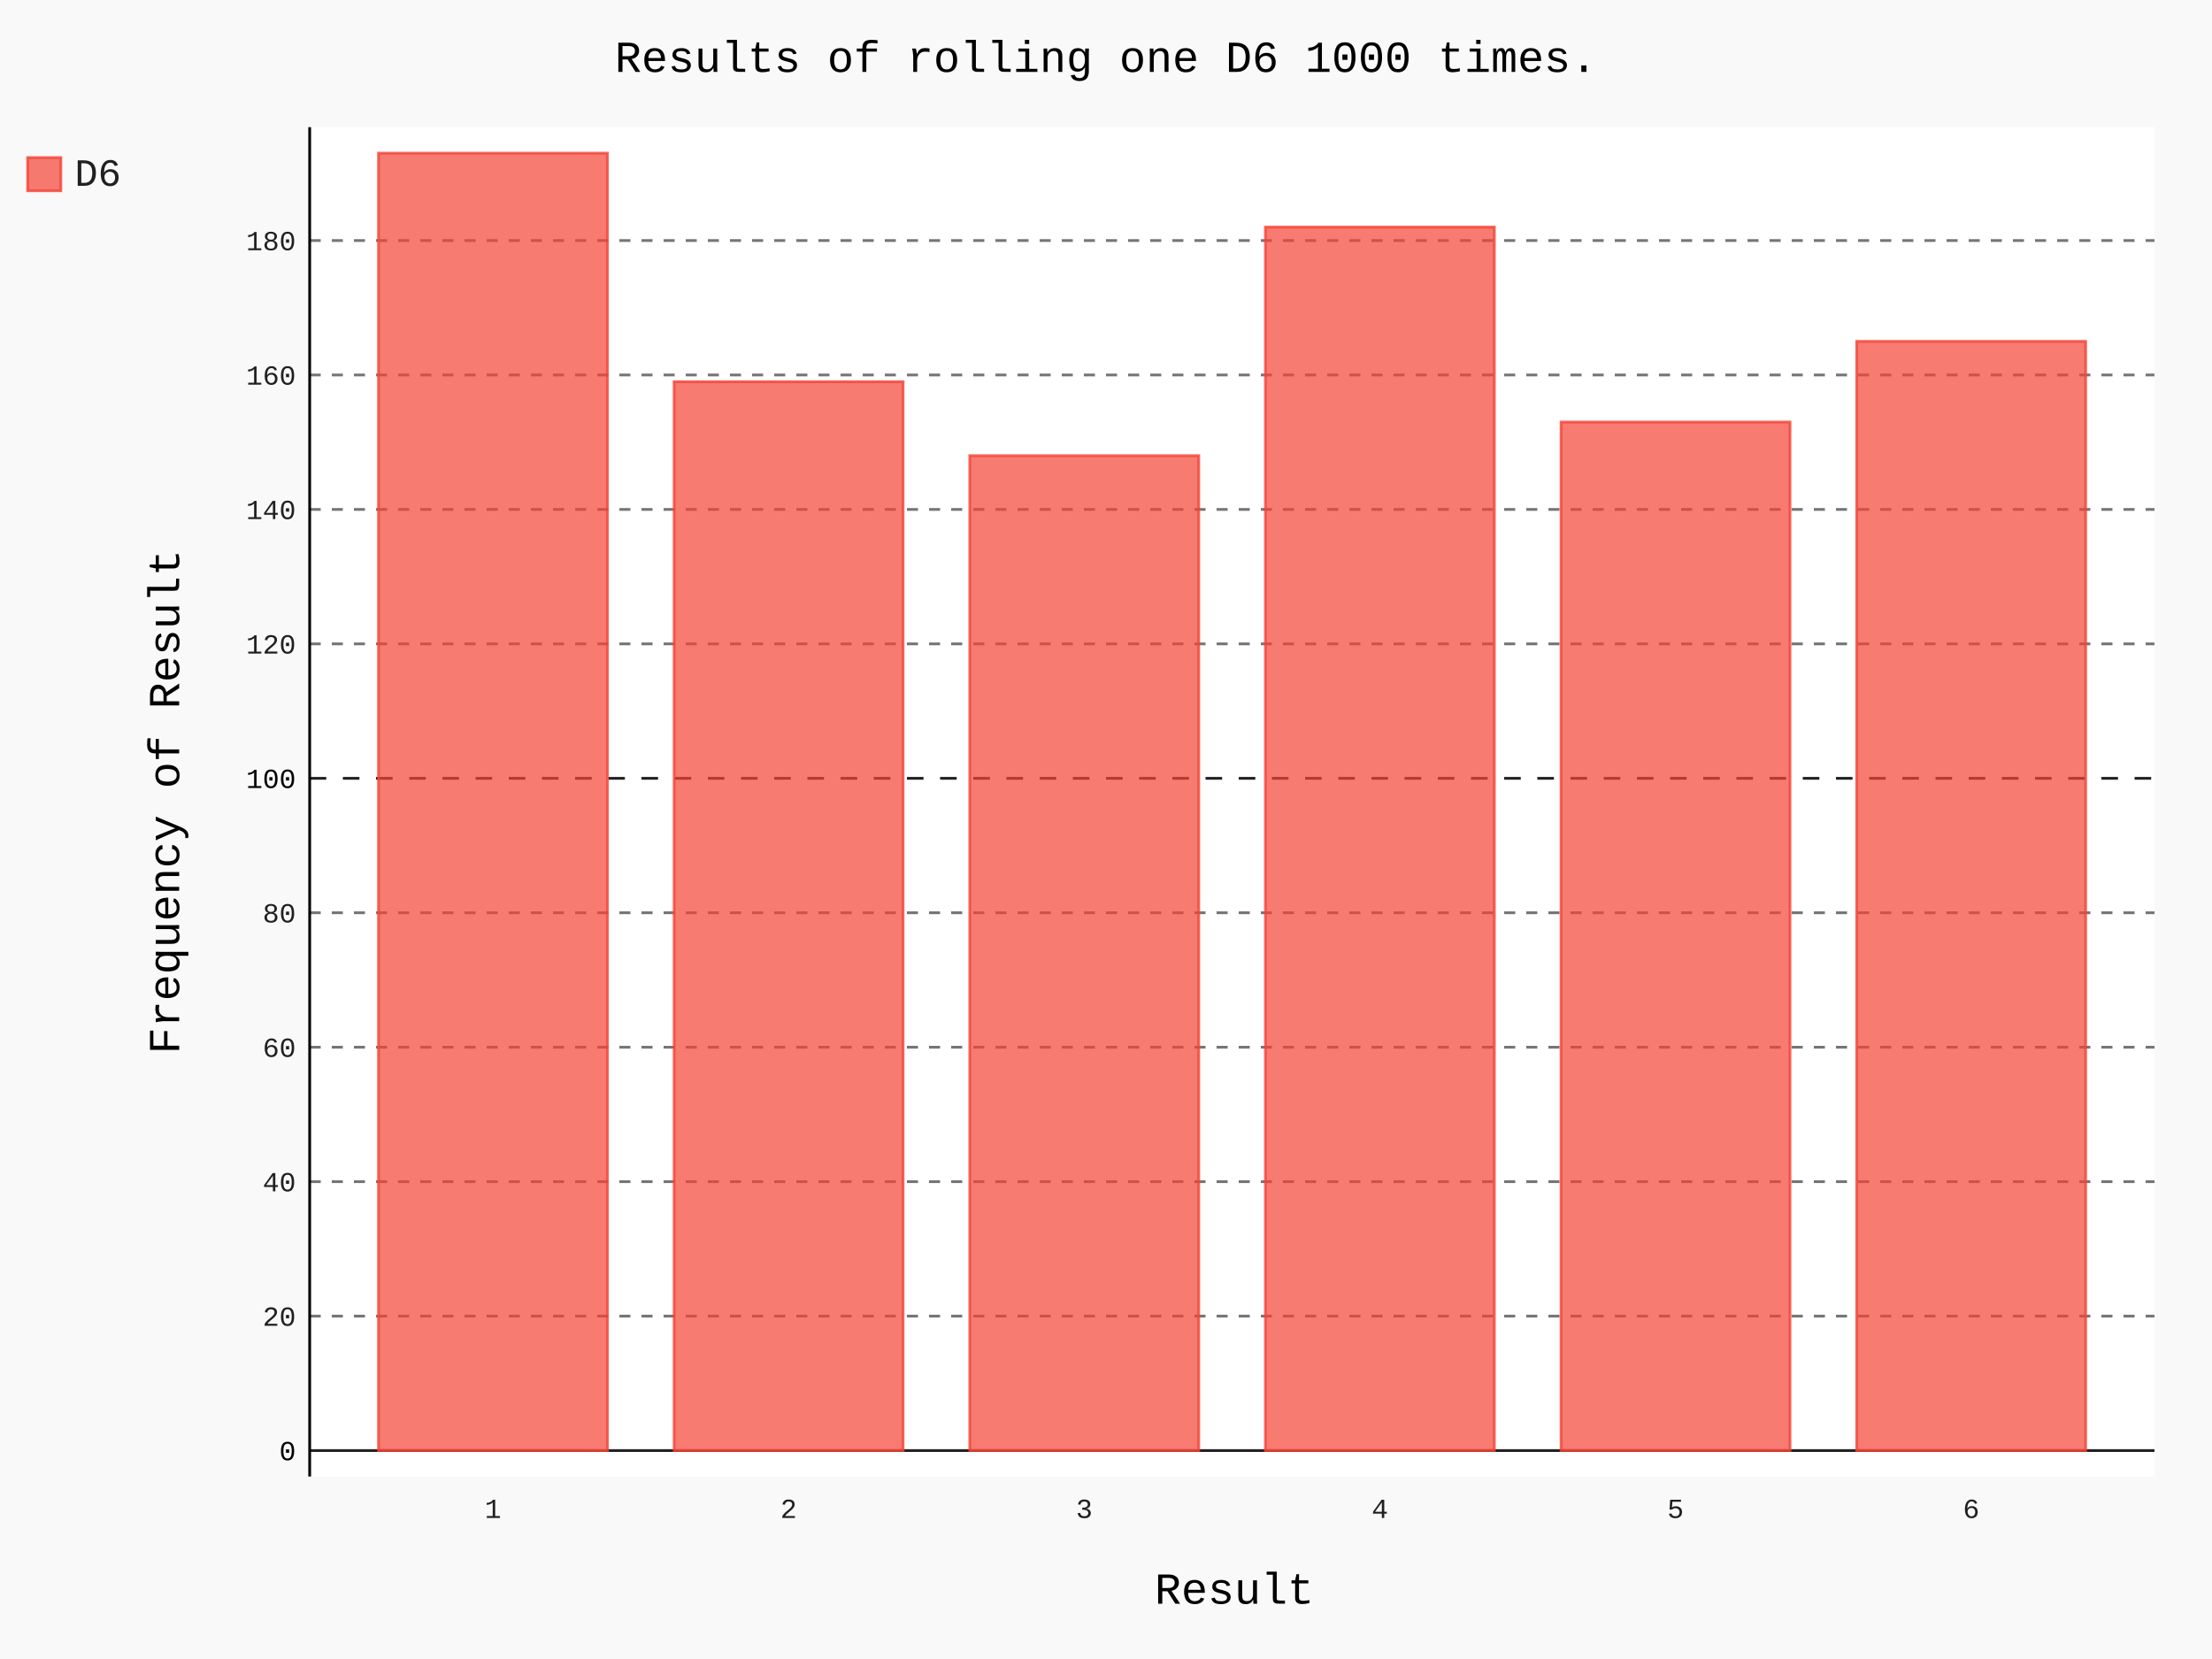
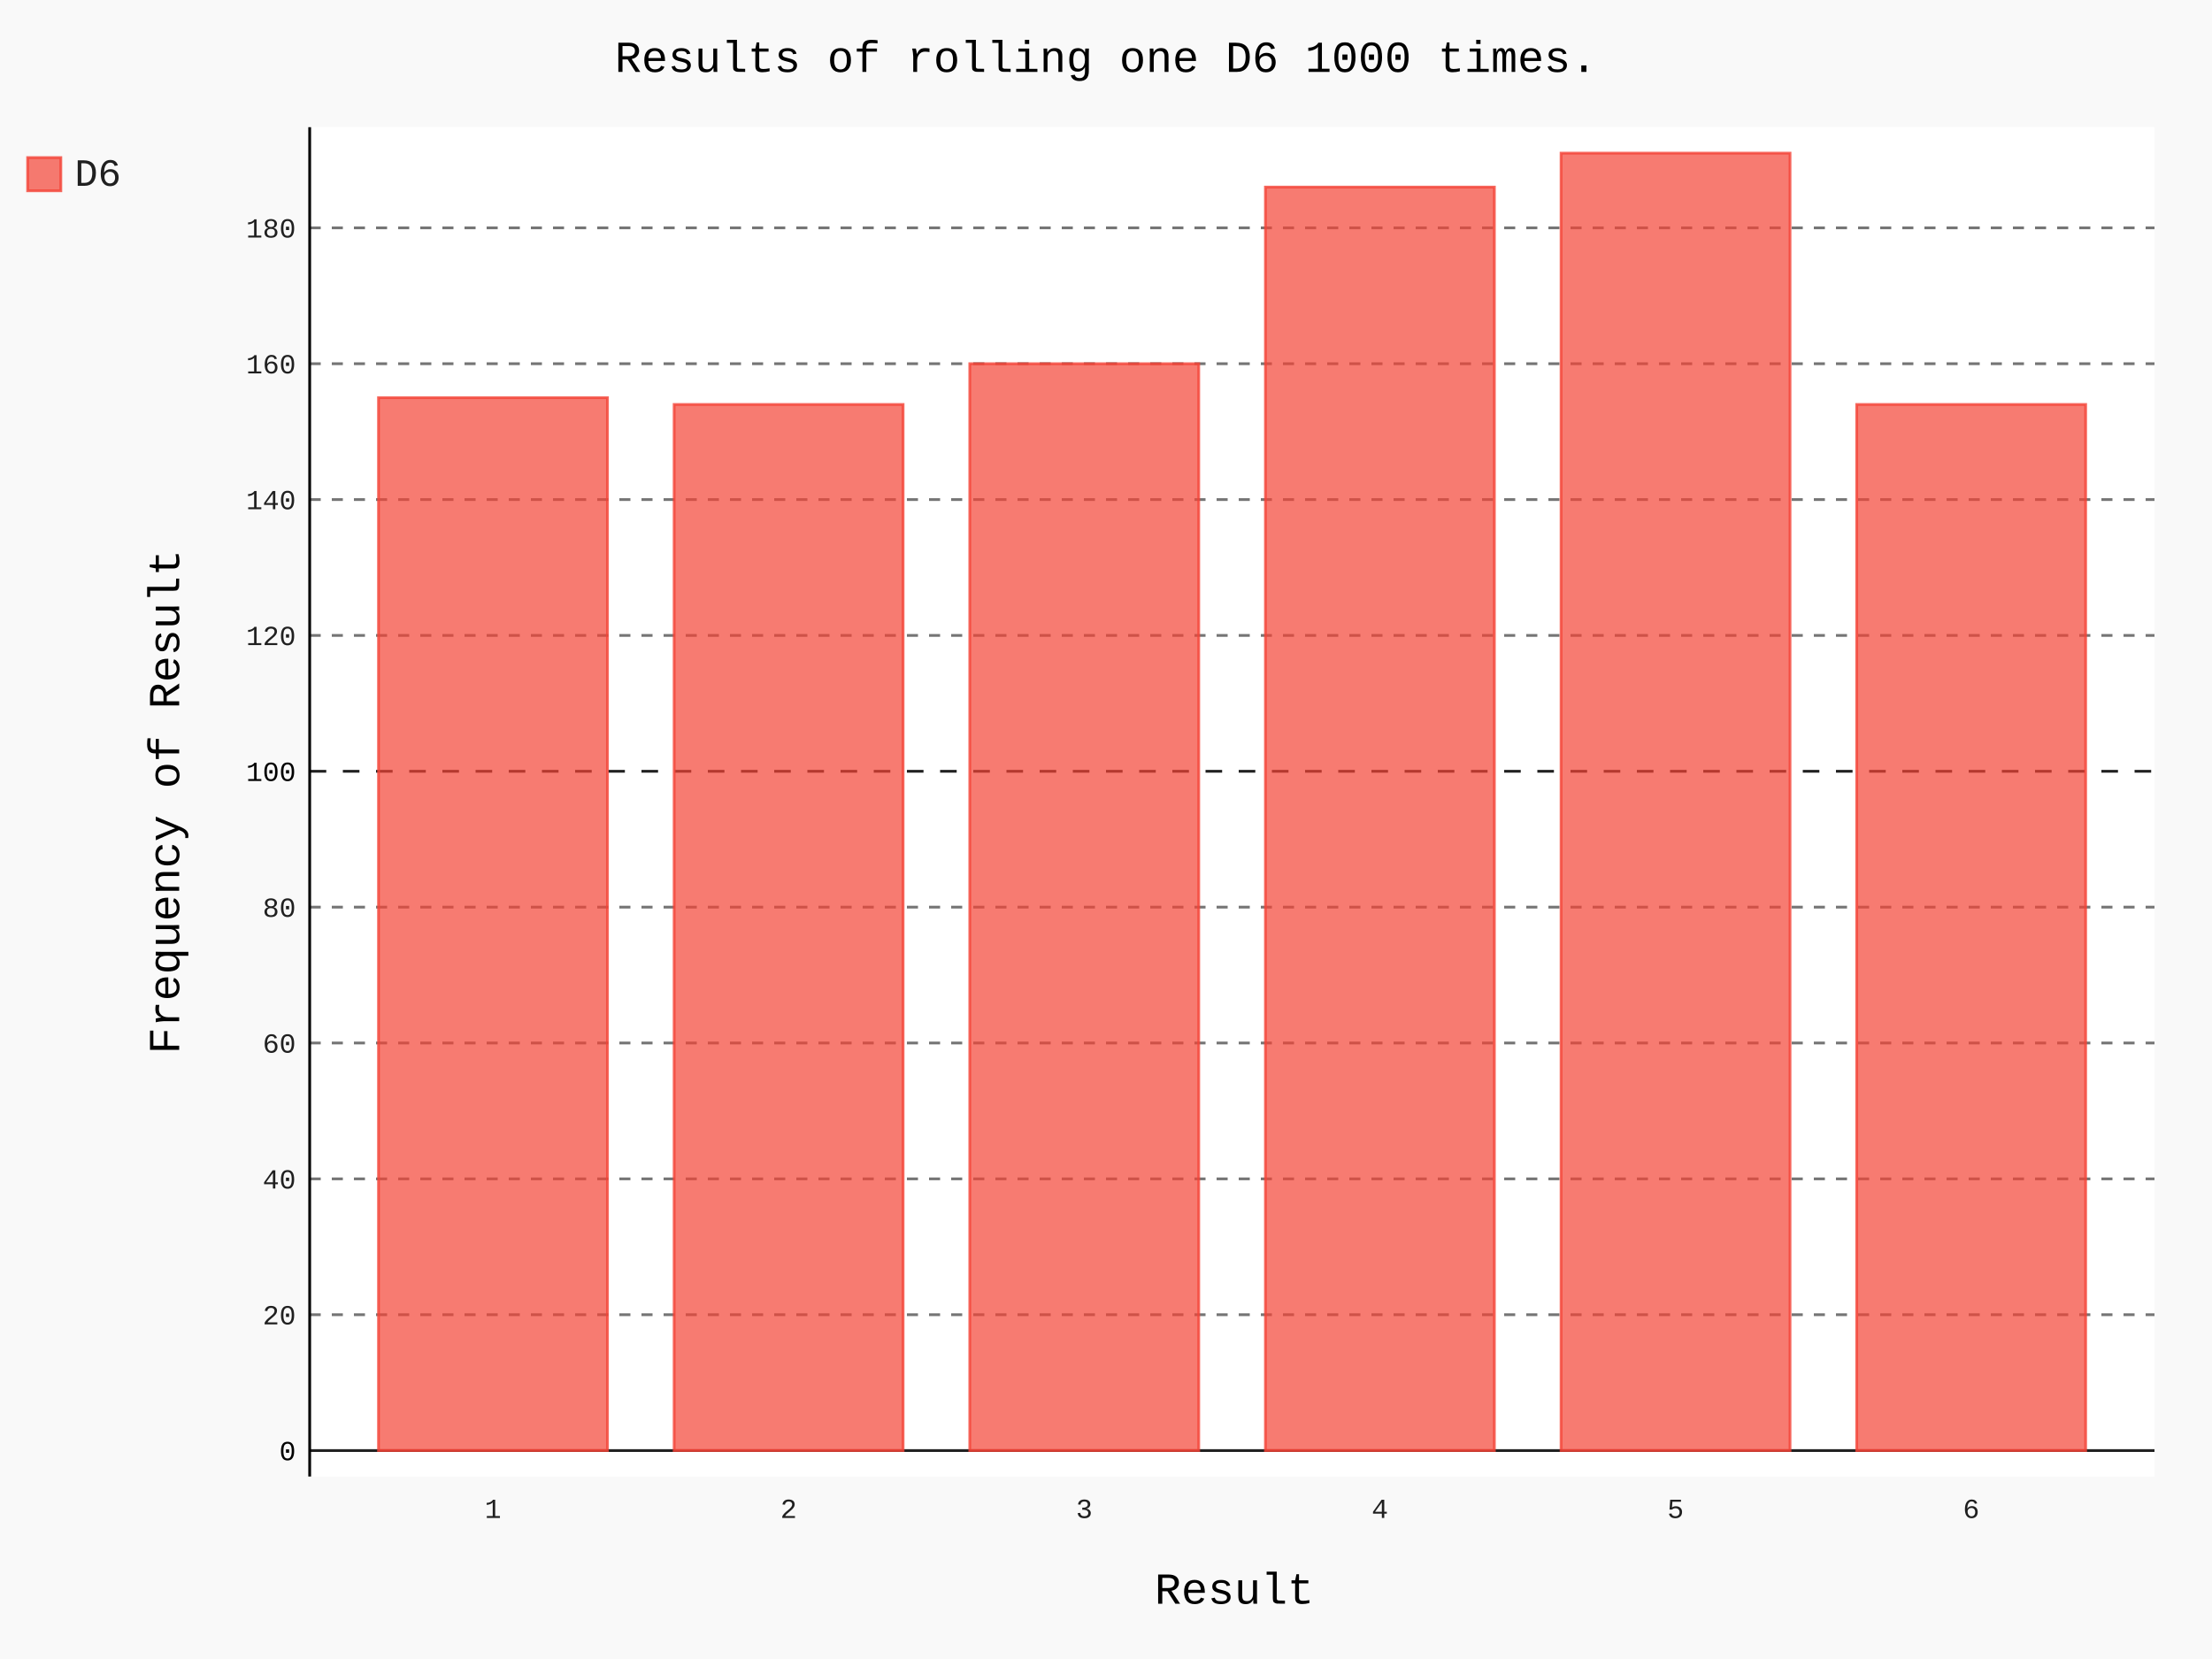
- <svg xmlns="http://www.w3.org/2000/svg" id="chart-ebf0ece4-e6ba-42c1-9953-56fe0052cbb9" class="pygal-chart" viewBox="0 0 800 600">
+ <svg xmlns="http://www.w3.org/2000/svg" id="chart-0e86cefc-b0b3-45b7-b230-5d9d2d900512" class="pygal-chart" viewBox="0 0 800 600">
  <defs>
-     <style type="text/css">#chart-ebf0ece4-e6ba-42c1-9953-56fe0052cbb9{-webkit-user-select:none;-webkit-font-smoothing:antialiased;font-family:Consolas,"Liberation Mono",Menlo,Courier,monospace}#chart-ebf0ece4-e6ba-42c1-9953-56fe0052cbb9 .title{font-family:Consolas,"Liberation Mono",Menlo,Courier,monospace;font-size:16px}#chart-ebf0ece4-e6ba-42c1-9953-56fe0052cbb9 .legends .legend text{font-family:Consolas,"Liberation Mono",Menlo,Courier,monospace;font-size:14px}#chart-ebf0ece4-e6ba-42c1-9953-56fe0052cbb9 .axis text{font-family:Consolas,"Liberation Mono",Menlo,Courier,monospace;font-size:10px}#chart-ebf0ece4-e6ba-42c1-9953-56fe0052cbb9 .axis text.major{font-family:Consolas,"Liberation Mono",Menlo,Courier,monospace;font-size:10px}#chart-ebf0ece4-e6ba-42c1-9953-56fe0052cbb9 .text-overlay text.value{font-family:Consolas,"Liberation Mono",Menlo,Courier,monospace;font-size:16px}#chart-ebf0ece4-e6ba-42c1-9953-56fe0052cbb9 .text-overlay text.label{font-family:Consolas,"Liberation Mono",Menlo,Courier,monospace;font-size:10px}#chart-ebf0ece4-e6ba-42c1-9953-56fe0052cbb9 .tooltip{font-family:Consolas,"Liberation Mono",Menlo,Courier,monospace;font-size:14px}#chart-ebf0ece4-e6ba-42c1-9953-56fe0052cbb9 text.no_data{font-family:Consolas,"Liberation Mono",Menlo,Courier,monospace;font-size:64px}
- #chart-ebf0ece4-e6ba-42c1-9953-56fe0052cbb9{background-color:rgba(249,249,249,1)}#chart-ebf0ece4-e6ba-42c1-9953-56fe0052cbb9 path,#chart-ebf0ece4-e6ba-42c1-9953-56fe0052cbb9 line,#chart-ebf0ece4-e6ba-42c1-9953-56fe0052cbb9 rect,#chart-ebf0ece4-e6ba-42c1-9953-56fe0052cbb9 circle{-webkit-transition:150ms;-moz-transition:150ms;transition:150ms}#chart-ebf0ece4-e6ba-42c1-9953-56fe0052cbb9 .graph &gt; .background{fill:rgba(249,249,249,1)}#chart-ebf0ece4-e6ba-42c1-9953-56fe0052cbb9 .plot &gt; .background{fill:rgba(255,255,255,1)}#chart-ebf0ece4-e6ba-42c1-9953-56fe0052cbb9 .graph{fill:rgba(0,0,0,.87)}#chart-ebf0ece4-e6ba-42c1-9953-56fe0052cbb9 text.no_data{fill:rgba(0,0,0,1)}#chart-ebf0ece4-e6ba-42c1-9953-56fe0052cbb9 .title{fill:rgba(0,0,0,1)}#chart-ebf0ece4-e6ba-42c1-9953-56fe0052cbb9 .legends .legend text{fill:rgba(0,0,0,.87)}#chart-ebf0ece4-e6ba-42c1-9953-56fe0052cbb9 .legends .legend:hover text{fill:rgba(0,0,0,1)}#chart-ebf0ece4-e6ba-42c1-9953-56fe0052cbb9 .axis .line{stroke:rgba(0,0,0,1)}#chart-ebf0ece4-e6ba-42c1-9953-56fe0052cbb9 .axis .guide.line{stroke:rgba(0,0,0,.54)}#chart-ebf0ece4-e6ba-42c1-9953-56fe0052cbb9 .axis .major.line{stroke:rgba(0,0,0,.87)}#chart-ebf0ece4-e6ba-42c1-9953-56fe0052cbb9 .axis text.major{fill:rgba(0,0,0,1)}#chart-ebf0ece4-e6ba-42c1-9953-56fe0052cbb9 .axis.y .guides:hover .guide.line,#chart-ebf0ece4-e6ba-42c1-9953-56fe0052cbb9 .line-graph .axis.x .guides:hover .guide.line,#chart-ebf0ece4-e6ba-42c1-9953-56fe0052cbb9 .stackedline-graph .axis.x .guides:hover .guide.line,#chart-ebf0ece4-e6ba-42c1-9953-56fe0052cbb9 .xy-graph .axis.x .guides:hover .guide.line{stroke:rgba(0,0,0,1)}#chart-ebf0ece4-e6ba-42c1-9953-56fe0052cbb9 .axis .guides:hover text{fill:rgba(0,0,0,1)}#chart-ebf0ece4-e6ba-42c1-9953-56fe0052cbb9 .reactive{fill-opacity:.7;stroke-opacity:.8}#chart-ebf0ece4-e6ba-42c1-9953-56fe0052cbb9 .ci{stroke:rgba(0,0,0,.87)}#chart-ebf0ece4-e6ba-42c1-9953-56fe0052cbb9 .reactive.active,#chart-ebf0ece4-e6ba-42c1-9953-56fe0052cbb9 .active .reactive{fill-opacity:.8;stroke-opacity:.9;stroke-width:4}#chart-ebf0ece4-e6ba-42c1-9953-56fe0052cbb9 .ci .reactive.active{stroke-width:1.5}#chart-ebf0ece4-e6ba-42c1-9953-56fe0052cbb9 .series text{fill:rgba(0,0,0,1)}#chart-ebf0ece4-e6ba-42c1-9953-56fe0052cbb9 .tooltip rect{fill:rgba(255,255,255,1);stroke:rgba(0,0,0,1);-webkit-transition:opacity 150ms;-moz-transition:opacity 150ms;transition:opacity 150ms}#chart-ebf0ece4-e6ba-42c1-9953-56fe0052cbb9 .tooltip .label{fill:rgba(0,0,0,.87)}#chart-ebf0ece4-e6ba-42c1-9953-56fe0052cbb9 .tooltip .label{fill:rgba(0,0,0,.87)}#chart-ebf0ece4-e6ba-42c1-9953-56fe0052cbb9 .tooltip .legend{font-size:.8em;fill:rgba(0,0,0,.54)}#chart-ebf0ece4-e6ba-42c1-9953-56fe0052cbb9 .tooltip .x_label{font-size:.6em;fill:rgba(0,0,0,1)}#chart-ebf0ece4-e6ba-42c1-9953-56fe0052cbb9 .tooltip .xlink{font-size:.5em;text-decoration:underline}#chart-ebf0ece4-e6ba-42c1-9953-56fe0052cbb9 .tooltip .value{font-size:1.5em}#chart-ebf0ece4-e6ba-42c1-9953-56fe0052cbb9 .bound{font-size:.5em}#chart-ebf0ece4-e6ba-42c1-9953-56fe0052cbb9 .max-value{font-size:.75em;fill:rgba(0,0,0,.54)}#chart-ebf0ece4-e6ba-42c1-9953-56fe0052cbb9 .map-element{fill:rgba(255,255,255,1);stroke:rgba(0,0,0,.54) !important}#chart-ebf0ece4-e6ba-42c1-9953-56fe0052cbb9 .map-element .reactive{fill-opacity:inherit;stroke-opacity:inherit}#chart-ebf0ece4-e6ba-42c1-9953-56fe0052cbb9 .color-0,#chart-ebf0ece4-e6ba-42c1-9953-56fe0052cbb9 .color-0 a:visited{stroke:#F44336;fill:#F44336}#chart-ebf0ece4-e6ba-42c1-9953-56fe0052cbb9 .text-overlay .color-0 text{fill:black}
- #chart-ebf0ece4-e6ba-42c1-9953-56fe0052cbb9 text.no_data{text-anchor:middle}#chart-ebf0ece4-e6ba-42c1-9953-56fe0052cbb9 .guide.line{fill:none}#chart-ebf0ece4-e6ba-42c1-9953-56fe0052cbb9 .centered{text-anchor:middle}#chart-ebf0ece4-e6ba-42c1-9953-56fe0052cbb9 .title{text-anchor:middle}#chart-ebf0ece4-e6ba-42c1-9953-56fe0052cbb9 .legends .legend text{fill-opacity:1}#chart-ebf0ece4-e6ba-42c1-9953-56fe0052cbb9 .axis.x text{text-anchor:middle}#chart-ebf0ece4-e6ba-42c1-9953-56fe0052cbb9 .axis.x:not(.web) text[transform]{text-anchor:start}#chart-ebf0ece4-e6ba-42c1-9953-56fe0052cbb9 .axis.x:not(.web) text[transform].backwards{text-anchor:end}#chart-ebf0ece4-e6ba-42c1-9953-56fe0052cbb9 .axis.y text{text-anchor:end}#chart-ebf0ece4-e6ba-42c1-9953-56fe0052cbb9 .axis.y text[transform].backwards{text-anchor:start}#chart-ebf0ece4-e6ba-42c1-9953-56fe0052cbb9 .axis.y2 text{text-anchor:start}#chart-ebf0ece4-e6ba-42c1-9953-56fe0052cbb9 .axis.y2 text[transform].backwards{text-anchor:end}#chart-ebf0ece4-e6ba-42c1-9953-56fe0052cbb9 .axis .guide.line{stroke-dasharray:4,4}#chart-ebf0ece4-e6ba-42c1-9953-56fe0052cbb9 .axis .major.guide.line{stroke-dasharray:6,6}#chart-ebf0ece4-e6ba-42c1-9953-56fe0052cbb9 .horizontal .axis.y .guide.line,#chart-ebf0ece4-e6ba-42c1-9953-56fe0052cbb9 .horizontal .axis.y2 .guide.line,#chart-ebf0ece4-e6ba-42c1-9953-56fe0052cbb9 .vertical .axis.x .guide.line{opacity:0}#chart-ebf0ece4-e6ba-42c1-9953-56fe0052cbb9 .horizontal .axis.always_show .guide.line,#chart-ebf0ece4-e6ba-42c1-9953-56fe0052cbb9 .vertical .axis.always_show .guide.line{opacity:1 !important}#chart-ebf0ece4-e6ba-42c1-9953-56fe0052cbb9 .axis.y .guides:hover .guide.line,#chart-ebf0ece4-e6ba-42c1-9953-56fe0052cbb9 .axis.y2 .guides:hover .guide.line,#chart-ebf0ece4-e6ba-42c1-9953-56fe0052cbb9 .axis.x .guides:hover .guide.line{opacity:1}#chart-ebf0ece4-e6ba-42c1-9953-56fe0052cbb9 .axis .guides:hover text{opacity:1}#chart-ebf0ece4-e6ba-42c1-9953-56fe0052cbb9 .nofill{fill:none}#chart-ebf0ece4-e6ba-42c1-9953-56fe0052cbb9 .subtle-fill{fill-opacity:.2}#chart-ebf0ece4-e6ba-42c1-9953-56fe0052cbb9 .dot{stroke-width:1px;fill-opacity:1}#chart-ebf0ece4-e6ba-42c1-9953-56fe0052cbb9 .dot.active{stroke-width:5px}#chart-ebf0ece4-e6ba-42c1-9953-56fe0052cbb9 .dot.negative{fill:transparent}#chart-ebf0ece4-e6ba-42c1-9953-56fe0052cbb9 text,#chart-ebf0ece4-e6ba-42c1-9953-56fe0052cbb9 tspan{stroke:none !important}#chart-ebf0ece4-e6ba-42c1-9953-56fe0052cbb9 .series text.active{opacity:1}#chart-ebf0ece4-e6ba-42c1-9953-56fe0052cbb9 .tooltip rect{fill-opacity:.95;stroke-width:.5}#chart-ebf0ece4-e6ba-42c1-9953-56fe0052cbb9 .tooltip text{fill-opacity:1}#chart-ebf0ece4-e6ba-42c1-9953-56fe0052cbb9 .showable{visibility:hidden}#chart-ebf0ece4-e6ba-42c1-9953-56fe0052cbb9 .showable.shown{visibility:visible}#chart-ebf0ece4-e6ba-42c1-9953-56fe0052cbb9 .gauge-background{fill:rgba(229,229,229,1);stroke:none}#chart-ebf0ece4-e6ba-42c1-9953-56fe0052cbb9 .bg-lines{stroke:rgba(249,249,249,1);stroke-width:2px}</style>
+     <style type="text/css">#chart-0e86cefc-b0b3-45b7-b230-5d9d2d900512{-webkit-user-select:none;-webkit-font-smoothing:antialiased;font-family:Consolas,"Liberation Mono",Menlo,Courier,monospace}#chart-0e86cefc-b0b3-45b7-b230-5d9d2d900512 .title{font-family:Consolas,"Liberation Mono",Menlo,Courier,monospace;font-size:16px}#chart-0e86cefc-b0b3-45b7-b230-5d9d2d900512 .legends .legend text{font-family:Consolas,"Liberation Mono",Menlo,Courier,monospace;font-size:14px}#chart-0e86cefc-b0b3-45b7-b230-5d9d2d900512 .axis text{font-family:Consolas,"Liberation Mono",Menlo,Courier,monospace;font-size:10px}#chart-0e86cefc-b0b3-45b7-b230-5d9d2d900512 .axis text.major{font-family:Consolas,"Liberation Mono",Menlo,Courier,monospace;font-size:10px}#chart-0e86cefc-b0b3-45b7-b230-5d9d2d900512 .text-overlay text.value{font-family:Consolas,"Liberation Mono",Menlo,Courier,monospace;font-size:16px}#chart-0e86cefc-b0b3-45b7-b230-5d9d2d900512 .text-overlay text.label{font-family:Consolas,"Liberation Mono",Menlo,Courier,monospace;font-size:10px}#chart-0e86cefc-b0b3-45b7-b230-5d9d2d900512 .tooltip{font-family:Consolas,"Liberation Mono",Menlo,Courier,monospace;font-size:14px}#chart-0e86cefc-b0b3-45b7-b230-5d9d2d900512 text.no_data{font-family:Consolas,"Liberation Mono",Menlo,Courier,monospace;font-size:64px}
+ #chart-0e86cefc-b0b3-45b7-b230-5d9d2d900512{background-color:rgba(249,249,249,1)}#chart-0e86cefc-b0b3-45b7-b230-5d9d2d900512 path,#chart-0e86cefc-b0b3-45b7-b230-5d9d2d900512 line,#chart-0e86cefc-b0b3-45b7-b230-5d9d2d900512 rect,#chart-0e86cefc-b0b3-45b7-b230-5d9d2d900512 circle{-webkit-transition:150ms;-moz-transition:150ms;transition:150ms}#chart-0e86cefc-b0b3-45b7-b230-5d9d2d900512 .graph &gt; .background{fill:rgba(249,249,249,1)}#chart-0e86cefc-b0b3-45b7-b230-5d9d2d900512 .plot &gt; .background{fill:rgba(255,255,255,1)}#chart-0e86cefc-b0b3-45b7-b230-5d9d2d900512 .graph{fill:rgba(0,0,0,.87)}#chart-0e86cefc-b0b3-45b7-b230-5d9d2d900512 text.no_data{fill:rgba(0,0,0,1)}#chart-0e86cefc-b0b3-45b7-b230-5d9d2d900512 .title{fill:rgba(0,0,0,1)}#chart-0e86cefc-b0b3-45b7-b230-5d9d2d900512 .legends .legend text{fill:rgba(0,0,0,.87)}#chart-0e86cefc-b0b3-45b7-b230-5d9d2d900512 .legends .legend:hover text{fill:rgba(0,0,0,1)}#chart-0e86cefc-b0b3-45b7-b230-5d9d2d900512 .axis .line{stroke:rgba(0,0,0,1)}#chart-0e86cefc-b0b3-45b7-b230-5d9d2d900512 .axis .guide.line{stroke:rgba(0,0,0,.54)}#chart-0e86cefc-b0b3-45b7-b230-5d9d2d900512 .axis .major.line{stroke:rgba(0,0,0,.87)}#chart-0e86cefc-b0b3-45b7-b230-5d9d2d900512 .axis text.major{fill:rgba(0,0,0,1)}#chart-0e86cefc-b0b3-45b7-b230-5d9d2d900512 .axis.y .guides:hover .guide.line,#chart-0e86cefc-b0b3-45b7-b230-5d9d2d900512 .line-graph .axis.x .guides:hover .guide.line,#chart-0e86cefc-b0b3-45b7-b230-5d9d2d900512 .stackedline-graph .axis.x .guides:hover .guide.line,#chart-0e86cefc-b0b3-45b7-b230-5d9d2d900512 .xy-graph .axis.x .guides:hover .guide.line{stroke:rgba(0,0,0,1)}#chart-0e86cefc-b0b3-45b7-b230-5d9d2d900512 .axis .guides:hover text{fill:rgba(0,0,0,1)}#chart-0e86cefc-b0b3-45b7-b230-5d9d2d900512 .reactive{fill-opacity:.7;stroke-opacity:.8}#chart-0e86cefc-b0b3-45b7-b230-5d9d2d900512 .ci{stroke:rgba(0,0,0,.87)}#chart-0e86cefc-b0b3-45b7-b230-5d9d2d900512 .reactive.active,#chart-0e86cefc-b0b3-45b7-b230-5d9d2d900512 .active .reactive{fill-opacity:.8;stroke-opacity:.9;stroke-width:4}#chart-0e86cefc-b0b3-45b7-b230-5d9d2d900512 .ci .reactive.active{stroke-width:1.5}#chart-0e86cefc-b0b3-45b7-b230-5d9d2d900512 .series text{fill:rgba(0,0,0,1)}#chart-0e86cefc-b0b3-45b7-b230-5d9d2d900512 .tooltip rect{fill:rgba(255,255,255,1);stroke:rgba(0,0,0,1);-webkit-transition:opacity 150ms;-moz-transition:opacity 150ms;transition:opacity 150ms}#chart-0e86cefc-b0b3-45b7-b230-5d9d2d900512 .tooltip .label{fill:rgba(0,0,0,.87)}#chart-0e86cefc-b0b3-45b7-b230-5d9d2d900512 .tooltip .label{fill:rgba(0,0,0,.87)}#chart-0e86cefc-b0b3-45b7-b230-5d9d2d900512 .tooltip .legend{font-size:.8em;fill:rgba(0,0,0,.54)}#chart-0e86cefc-b0b3-45b7-b230-5d9d2d900512 .tooltip .x_label{font-size:.6em;fill:rgba(0,0,0,1)}#chart-0e86cefc-b0b3-45b7-b230-5d9d2d900512 .tooltip .xlink{font-size:.5em;text-decoration:underline}#chart-0e86cefc-b0b3-45b7-b230-5d9d2d900512 .tooltip .value{font-size:1.5em}#chart-0e86cefc-b0b3-45b7-b230-5d9d2d900512 .bound{font-size:.5em}#chart-0e86cefc-b0b3-45b7-b230-5d9d2d900512 .max-value{font-size:.75em;fill:rgba(0,0,0,.54)}#chart-0e86cefc-b0b3-45b7-b230-5d9d2d900512 .map-element{fill:rgba(255,255,255,1);stroke:rgba(0,0,0,.54) !important}#chart-0e86cefc-b0b3-45b7-b230-5d9d2d900512 .map-element .reactive{fill-opacity:inherit;stroke-opacity:inherit}#chart-0e86cefc-b0b3-45b7-b230-5d9d2d900512 .color-0,#chart-0e86cefc-b0b3-45b7-b230-5d9d2d900512 .color-0 a:visited{stroke:#F44336;fill:#F44336}#chart-0e86cefc-b0b3-45b7-b230-5d9d2d900512 .text-overlay .color-0 text{fill:black}
+ #chart-0e86cefc-b0b3-45b7-b230-5d9d2d900512 text.no_data{text-anchor:middle}#chart-0e86cefc-b0b3-45b7-b230-5d9d2d900512 .guide.line{fill:none}#chart-0e86cefc-b0b3-45b7-b230-5d9d2d900512 .centered{text-anchor:middle}#chart-0e86cefc-b0b3-45b7-b230-5d9d2d900512 .title{text-anchor:middle}#chart-0e86cefc-b0b3-45b7-b230-5d9d2d900512 .legends .legend text{fill-opacity:1}#chart-0e86cefc-b0b3-45b7-b230-5d9d2d900512 .axis.x text{text-anchor:middle}#chart-0e86cefc-b0b3-45b7-b230-5d9d2d900512 .axis.x:not(.web) text[transform]{text-anchor:start}#chart-0e86cefc-b0b3-45b7-b230-5d9d2d900512 .axis.x:not(.web) text[transform].backwards{text-anchor:end}#chart-0e86cefc-b0b3-45b7-b230-5d9d2d900512 .axis.y text{text-anchor:end}#chart-0e86cefc-b0b3-45b7-b230-5d9d2d900512 .axis.y text[transform].backwards{text-anchor:start}#chart-0e86cefc-b0b3-45b7-b230-5d9d2d900512 .axis.y2 text{text-anchor:start}#chart-0e86cefc-b0b3-45b7-b230-5d9d2d900512 .axis.y2 text[transform].backwards{text-anchor:end}#chart-0e86cefc-b0b3-45b7-b230-5d9d2d900512 .axis .guide.line{stroke-dasharray:4,4}#chart-0e86cefc-b0b3-45b7-b230-5d9d2d900512 .axis .major.guide.line{stroke-dasharray:6,6}#chart-0e86cefc-b0b3-45b7-b230-5d9d2d900512 .horizontal .axis.y .guide.line,#chart-0e86cefc-b0b3-45b7-b230-5d9d2d900512 .horizontal .axis.y2 .guide.line,#chart-0e86cefc-b0b3-45b7-b230-5d9d2d900512 .vertical .axis.x .guide.line{opacity:0}#chart-0e86cefc-b0b3-45b7-b230-5d9d2d900512 .horizontal .axis.always_show .guide.line,#chart-0e86cefc-b0b3-45b7-b230-5d9d2d900512 .vertical .axis.always_show .guide.line{opacity:1 !important}#chart-0e86cefc-b0b3-45b7-b230-5d9d2d900512 .axis.y .guides:hover .guide.line,#chart-0e86cefc-b0b3-45b7-b230-5d9d2d900512 .axis.y2 .guides:hover .guide.line,#chart-0e86cefc-b0b3-45b7-b230-5d9d2d900512 .axis.x .guides:hover .guide.line{opacity:1}#chart-0e86cefc-b0b3-45b7-b230-5d9d2d900512 .axis .guides:hover text{opacity:1}#chart-0e86cefc-b0b3-45b7-b230-5d9d2d900512 .nofill{fill:none}#chart-0e86cefc-b0b3-45b7-b230-5d9d2d900512 .subtle-fill{fill-opacity:.2}#chart-0e86cefc-b0b3-45b7-b230-5d9d2d900512 .dot{stroke-width:1px;fill-opacity:1}#chart-0e86cefc-b0b3-45b7-b230-5d9d2d900512 .dot.active{stroke-width:5px}#chart-0e86cefc-b0b3-45b7-b230-5d9d2d900512 .dot.negative{fill:transparent}#chart-0e86cefc-b0b3-45b7-b230-5d9d2d900512 text,#chart-0e86cefc-b0b3-45b7-b230-5d9d2d900512 tspan{stroke:none !important}#chart-0e86cefc-b0b3-45b7-b230-5d9d2d900512 .series text.active{opacity:1}#chart-0e86cefc-b0b3-45b7-b230-5d9d2d900512 .tooltip rect{fill-opacity:.95;stroke-width:.5}#chart-0e86cefc-b0b3-45b7-b230-5d9d2d900512 .tooltip text{fill-opacity:1}#chart-0e86cefc-b0b3-45b7-b230-5d9d2d900512 .showable{visibility:hidden}#chart-0e86cefc-b0b3-45b7-b230-5d9d2d900512 .showable.shown{visibility:visible}#chart-0e86cefc-b0b3-45b7-b230-5d9d2d900512 .gauge-background{fill:rgba(229,229,229,1);stroke:none}#chart-0e86cefc-b0b3-45b7-b230-5d9d2d900512 .bg-lines{stroke:rgba(249,249,249,1);stroke-width:2px}</style>
  </defs>
  <g class="graph bar-graph vertical">
    <rect x="0" y="0" width="800" height="600" class="background" />
    <g transform="translate(112, 46)" class="plot">
      <rect x="0" y="0" width="667.2" height="488" class="background" />
      <g class="axis y always_show">
        <g class="guides">
          <path d="M0 478.615 h667.2" class="axis major line" />
          <text x="-5" y="482.115" class="major">0</text>
        </g>
        <g class="guides">
-           <path d="M0 429.99 h667.2" class="guide line" />
-           <text x="-5" y="433.49" class="">20</text>
+           <path d="M0 429.481 h667.2" class="guide line" />
+           <text x="-5" y="432.981" class="">20</text>
        </g>
        <g class="guides">
-           <path d="M0 381.365 h667.2" class="guide line" />
-           <text x="-5" y="384.865" class="">40</text>
+           <path d="M0 380.347 h667.2" class="guide line" />
+           <text x="-5" y="383.847" class="">40</text>
        </g>
        <g class="guides">
-           <path d="M0 332.741 h667.2" class="guide line" />
-           <text x="-5" y="336.241" class="">60</text>
+           <path d="M0 331.213 h667.2" class="guide line" />
+           <text x="-5" y="334.713" class="">60</text>
        </g>
        <g class="guides">
-           <path d="M0 284.116 h667.2" class="guide line" />
-           <text x="-5" y="287.616" class="">80</text>
+           <path d="M0 282.079 h667.2" class="guide line" />
+           <text x="-5" y="285.579" class="">80</text>
        </g>
        <g class="guides">
-           <path d="M0 235.491 h667.2" class="major guide line" />
-           <text x="-5" y="238.991" class="major">100</text>
+           <path d="M0 232.945 h667.2" class="major guide line" />
+           <text x="-5" y="236.445" class="major">100</text>
        </g>
        <g class="guides">
-           <path d="M0 186.866 h667.2" class="guide line" />
-           <text x="-5" y="190.366" class="">120</text>
+           <path d="M0 183.811 h667.2" class="guide line" />
+           <text x="-5" y="187.311" class="">120</text>
        </g>
        <g class="guides">
-           <path d="M0 138.241 h667.2" class="guide line" />
-           <text x="-5" y="141.741" class="">140</text>
+           <path d="M0 134.677 h667.2" class="guide line" />
+           <text x="-5" y="138.177" class="">140</text>
        </g>
        <g class="guides">
-           <path d="M0 89.616 h667.2" class="guide line" />
-           <text x="-5" y="93.116" class="">160</text>
+           <path d="M0 85.542 h667.2" class="guide line" />
+           <text x="-5" y="89.042" class="">160</text>
        </g>
        <g class="guides">
-           <path d="M0 40.991 h667.2" class="guide line" />
-           <text x="-5" y="44.491" class="">180</text>
+           <path d="M0 36.408 h667.2" class="guide line" />
+           <text x="-5" y="39.908" class="">180</text>
        </g>
      </g>
      <g class="axis x">
        <path d="M0 0 v488" class="line" />
        <g class="guides">
          <path d="M66.292 0 v488" class="guide line" />
          <text x="66.292" y="503.0" class="">1</text>
        </g>
        <g class="guides">
          <path d="M173.215 0 v488" class="guide line" />
          <text x="173.215" y="503.0" class="">2</text>
        </g>
        <g class="guides">
          <path d="M280.138 0 v488" class="guide line" />
          <text x="280.138" y="503.0" class="">3</text>
        </g>
        <g class="guides">
          <path d="M387.062 0 v488" class="guide line" />
          <text x="387.062" y="503.0" class="">4</text>
        </g>
        <g class="guides">
          <path d="M493.985 0 v488" class="guide line" />
          <text x="493.985" y="503.0" class="">5</text>
        </g>
        <g class="guides">
          <path d="M600.908 0 v488" class="guide line" />
          <text x="600.908" y="503.0" class="">6</text>
        </g>
      </g>
      <g class="series serie-0 color-0">
        <g class="bars">
          <g class="bar">
-             <rect x="24.892" y="9.385" rx="0" ry="0" width="82.801" height="469.231" class="rect reactive tooltip-trigger" />
+             <rect x="24.892" y="97.826" rx="0" ry="0" width="82.801" height="380.789" class="rect reactive tooltip-trigger" />
          </g>
          <g class="bar">
-             <rect x="131.815" y="92.047" rx="0" ry="0" width="82.801" height="386.568" class="rect reactive tooltip-trigger" />
+             <rect x="131.815" y="100.283" rx="0" ry="0" width="82.801" height="378.333" class="rect reactive tooltip-trigger" />
          </g>
          <g class="bar">
-             <rect x="238.738" y="118.791" rx="0" ry="0" width="82.801" height="359.825" class="rect reactive tooltip-trigger" />
+             <rect x="238.738" y="85.542" rx="0" ry="0" width="82.801" height="393.073" class="rect reactive tooltip-trigger" />
          </g>
          <g class="bar">
-             <rect x="345.661" y="36.128" rx="0" ry="0" width="82.801" height="442.487" class="rect reactive tooltip-trigger" />
+             <rect x="345.661" y="21.668" rx="0" ry="0" width="82.801" height="456.947" class="rect reactive tooltip-trigger" />
          </g>
          <g class="bar">
-             <rect x="452.584" y="106.635" rx="0" ry="0" width="82.801" height="371.981" class="rect reactive tooltip-trigger" />
+             <rect x="452.584" y="9.385" rx="0" ry="0" width="82.801" height="469.231" class="rect reactive tooltip-trigger" />
          </g>
          <g class="bar">
-             <rect x="559.507" y="77.46" rx="0" ry="0" width="82.801" height="401.156" class="rect reactive tooltip-trigger" />
+             <rect x="559.507" y="100.283" rx="0" ry="0" width="82.801" height="378.333" class="rect reactive tooltip-trigger" />
          </g>
        </g>
      </g>
    </g>
    <g class="titles">
      <text x="400.0" y="26" class="title plot_title">Results of rolling one D6 1000 times.</text>
      <text x="446.4" y="580" class="title">Result</text>
      <text x="38.8" y="316.0" class="title" transform="rotate(-90 38.8 290)">Frequency of Result</text>
    </g>
    <g transform="translate(112, 46)" class="plot overlay">
      <g class="series serie-0 color-0" />
    </g>
    <g transform="translate(112, 46)" class="plot text-overlay">
      <g class="series serie-0 color-0" />
    </g>
    <g transform="translate(112, 46)" class="plot tooltip-overlay">
      <g transform="translate(0 0)" style="opacity: 0" class="tooltip">
        <rect rx="0" ry="0" width="0" height="0" class="tooltip-box" />
        <g class="text" />
      </g>
    </g>
    <g transform="translate(10, 56)" class="legends">
      <g id="activate-serie-0" class="legend reactive activate-serie">
        <rect x="0.0" y="1.0" width="12" height="12" class="color-0 reactive" />
        <text x="17.0" y="11.2">D6</text>
      </g>
    </g>
    <g transform="translate(790, 56)" class="legends" />
  </g>
</svg>
